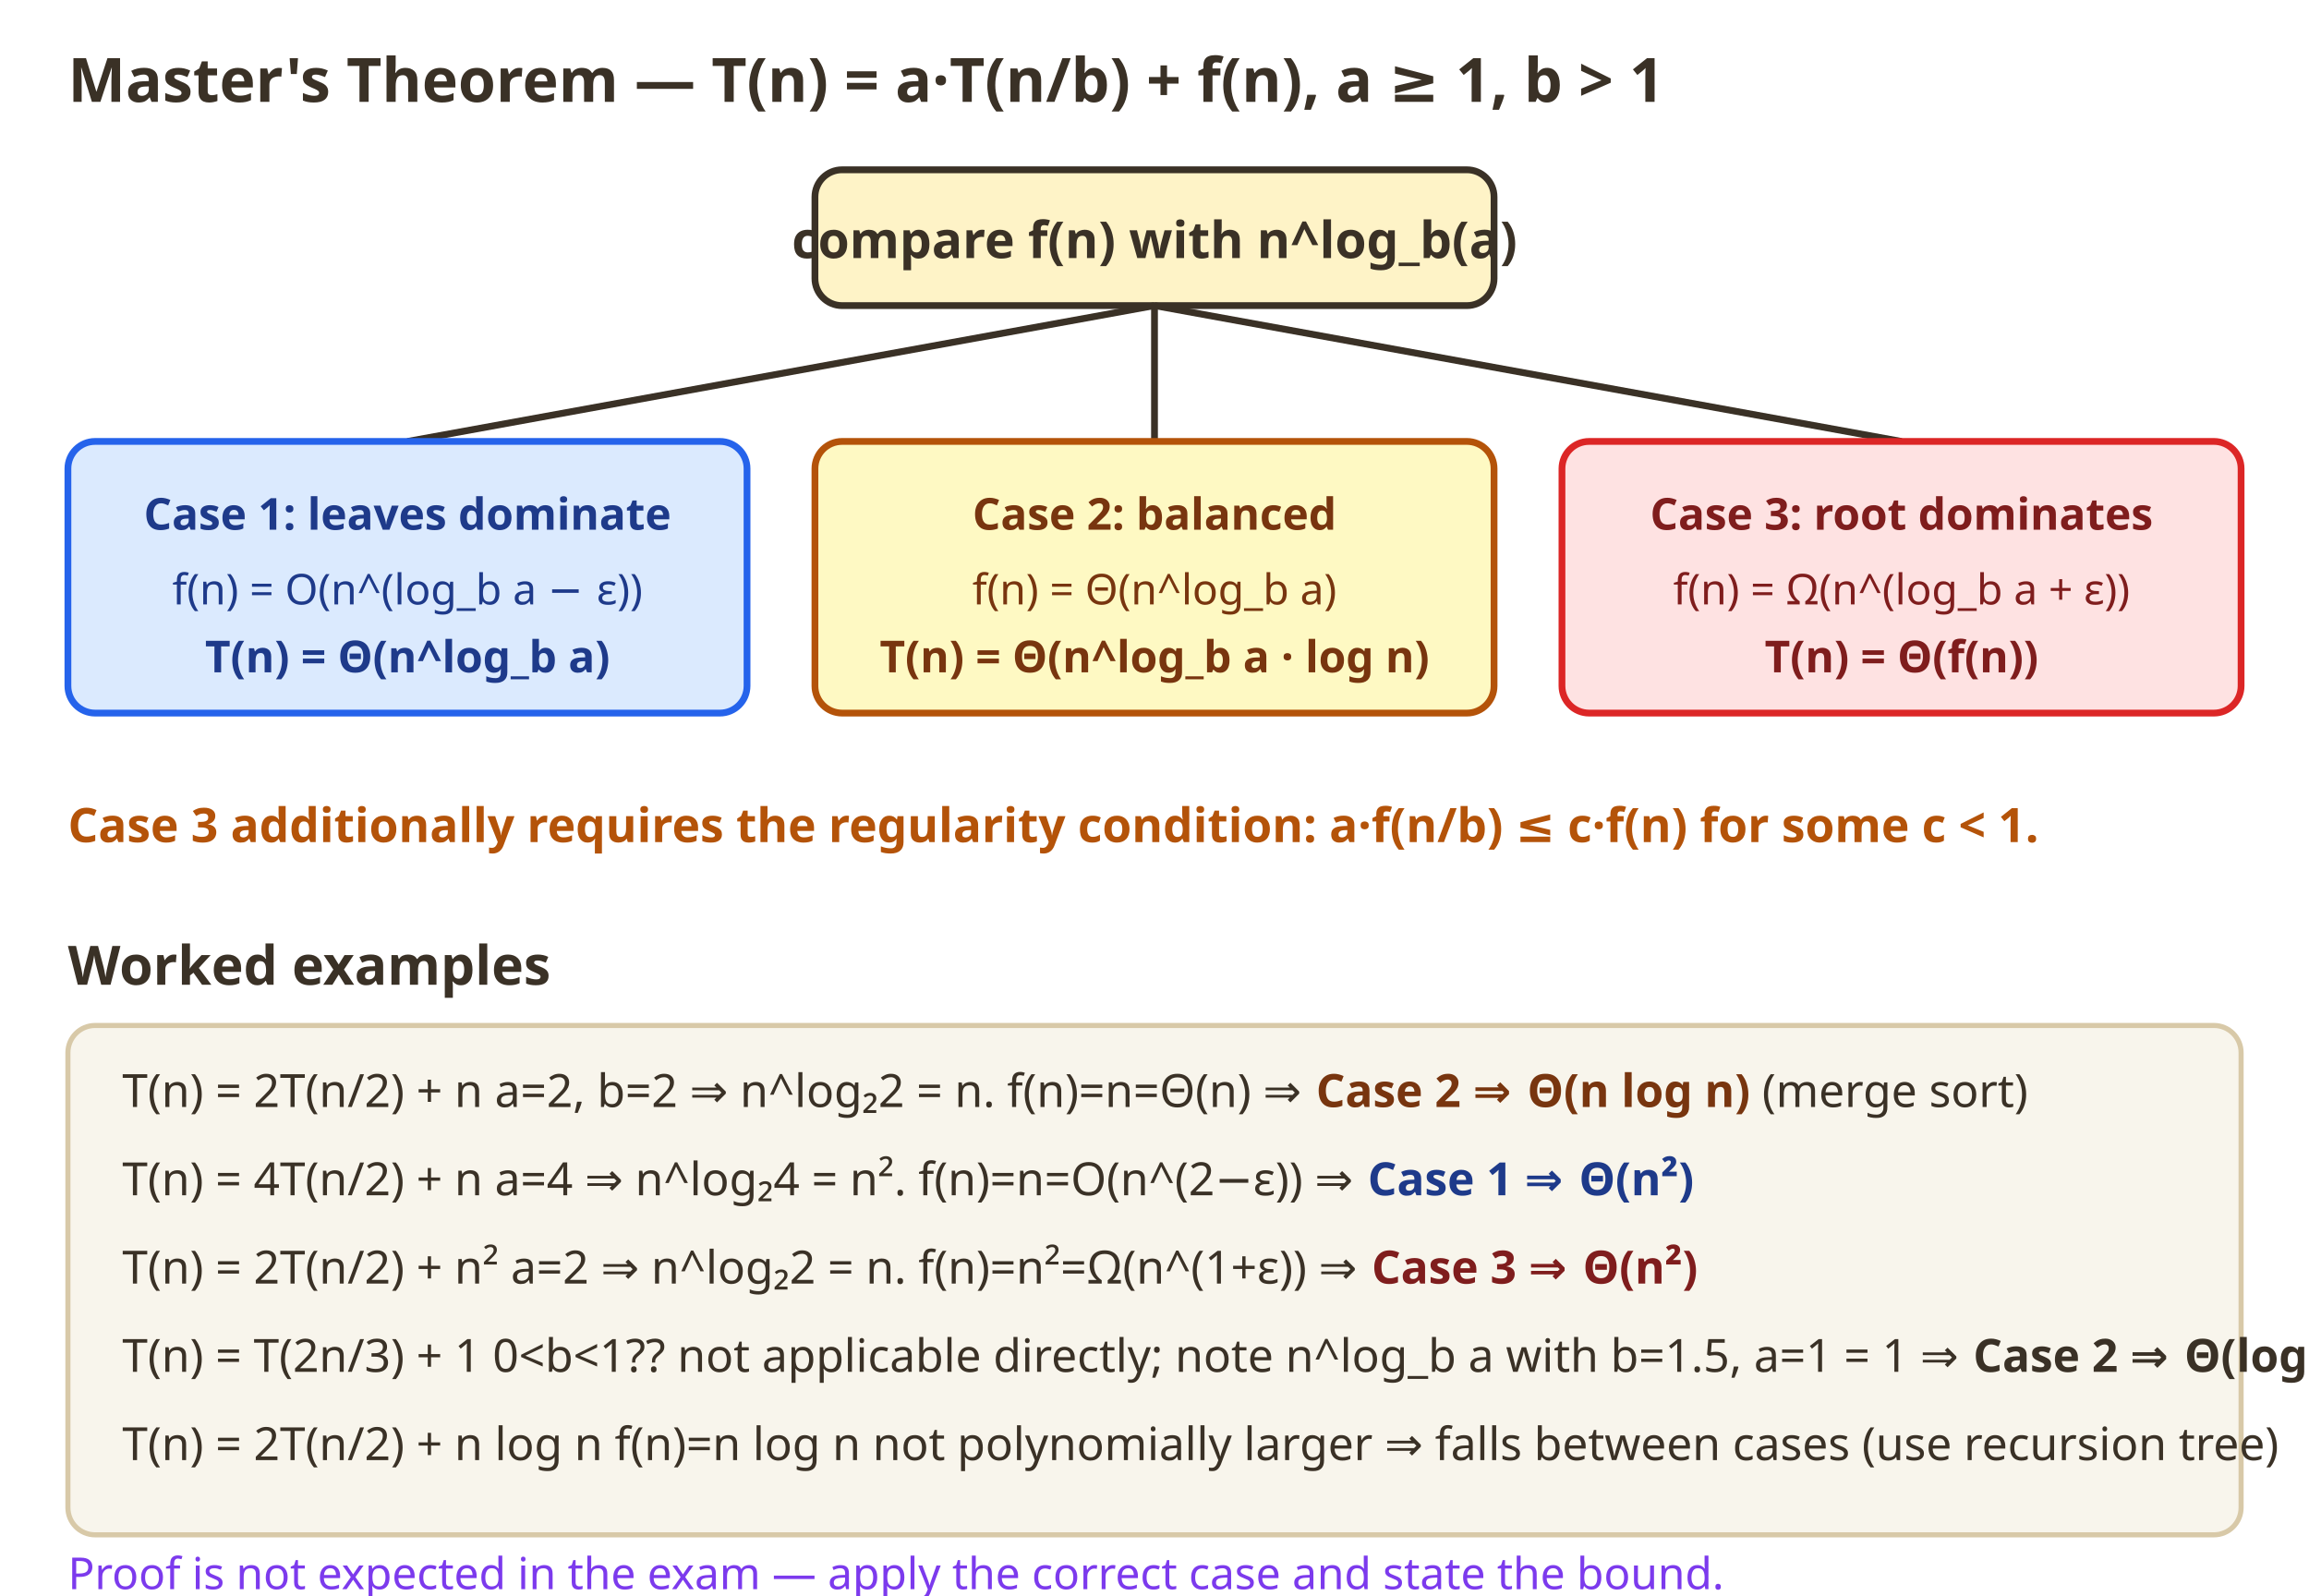
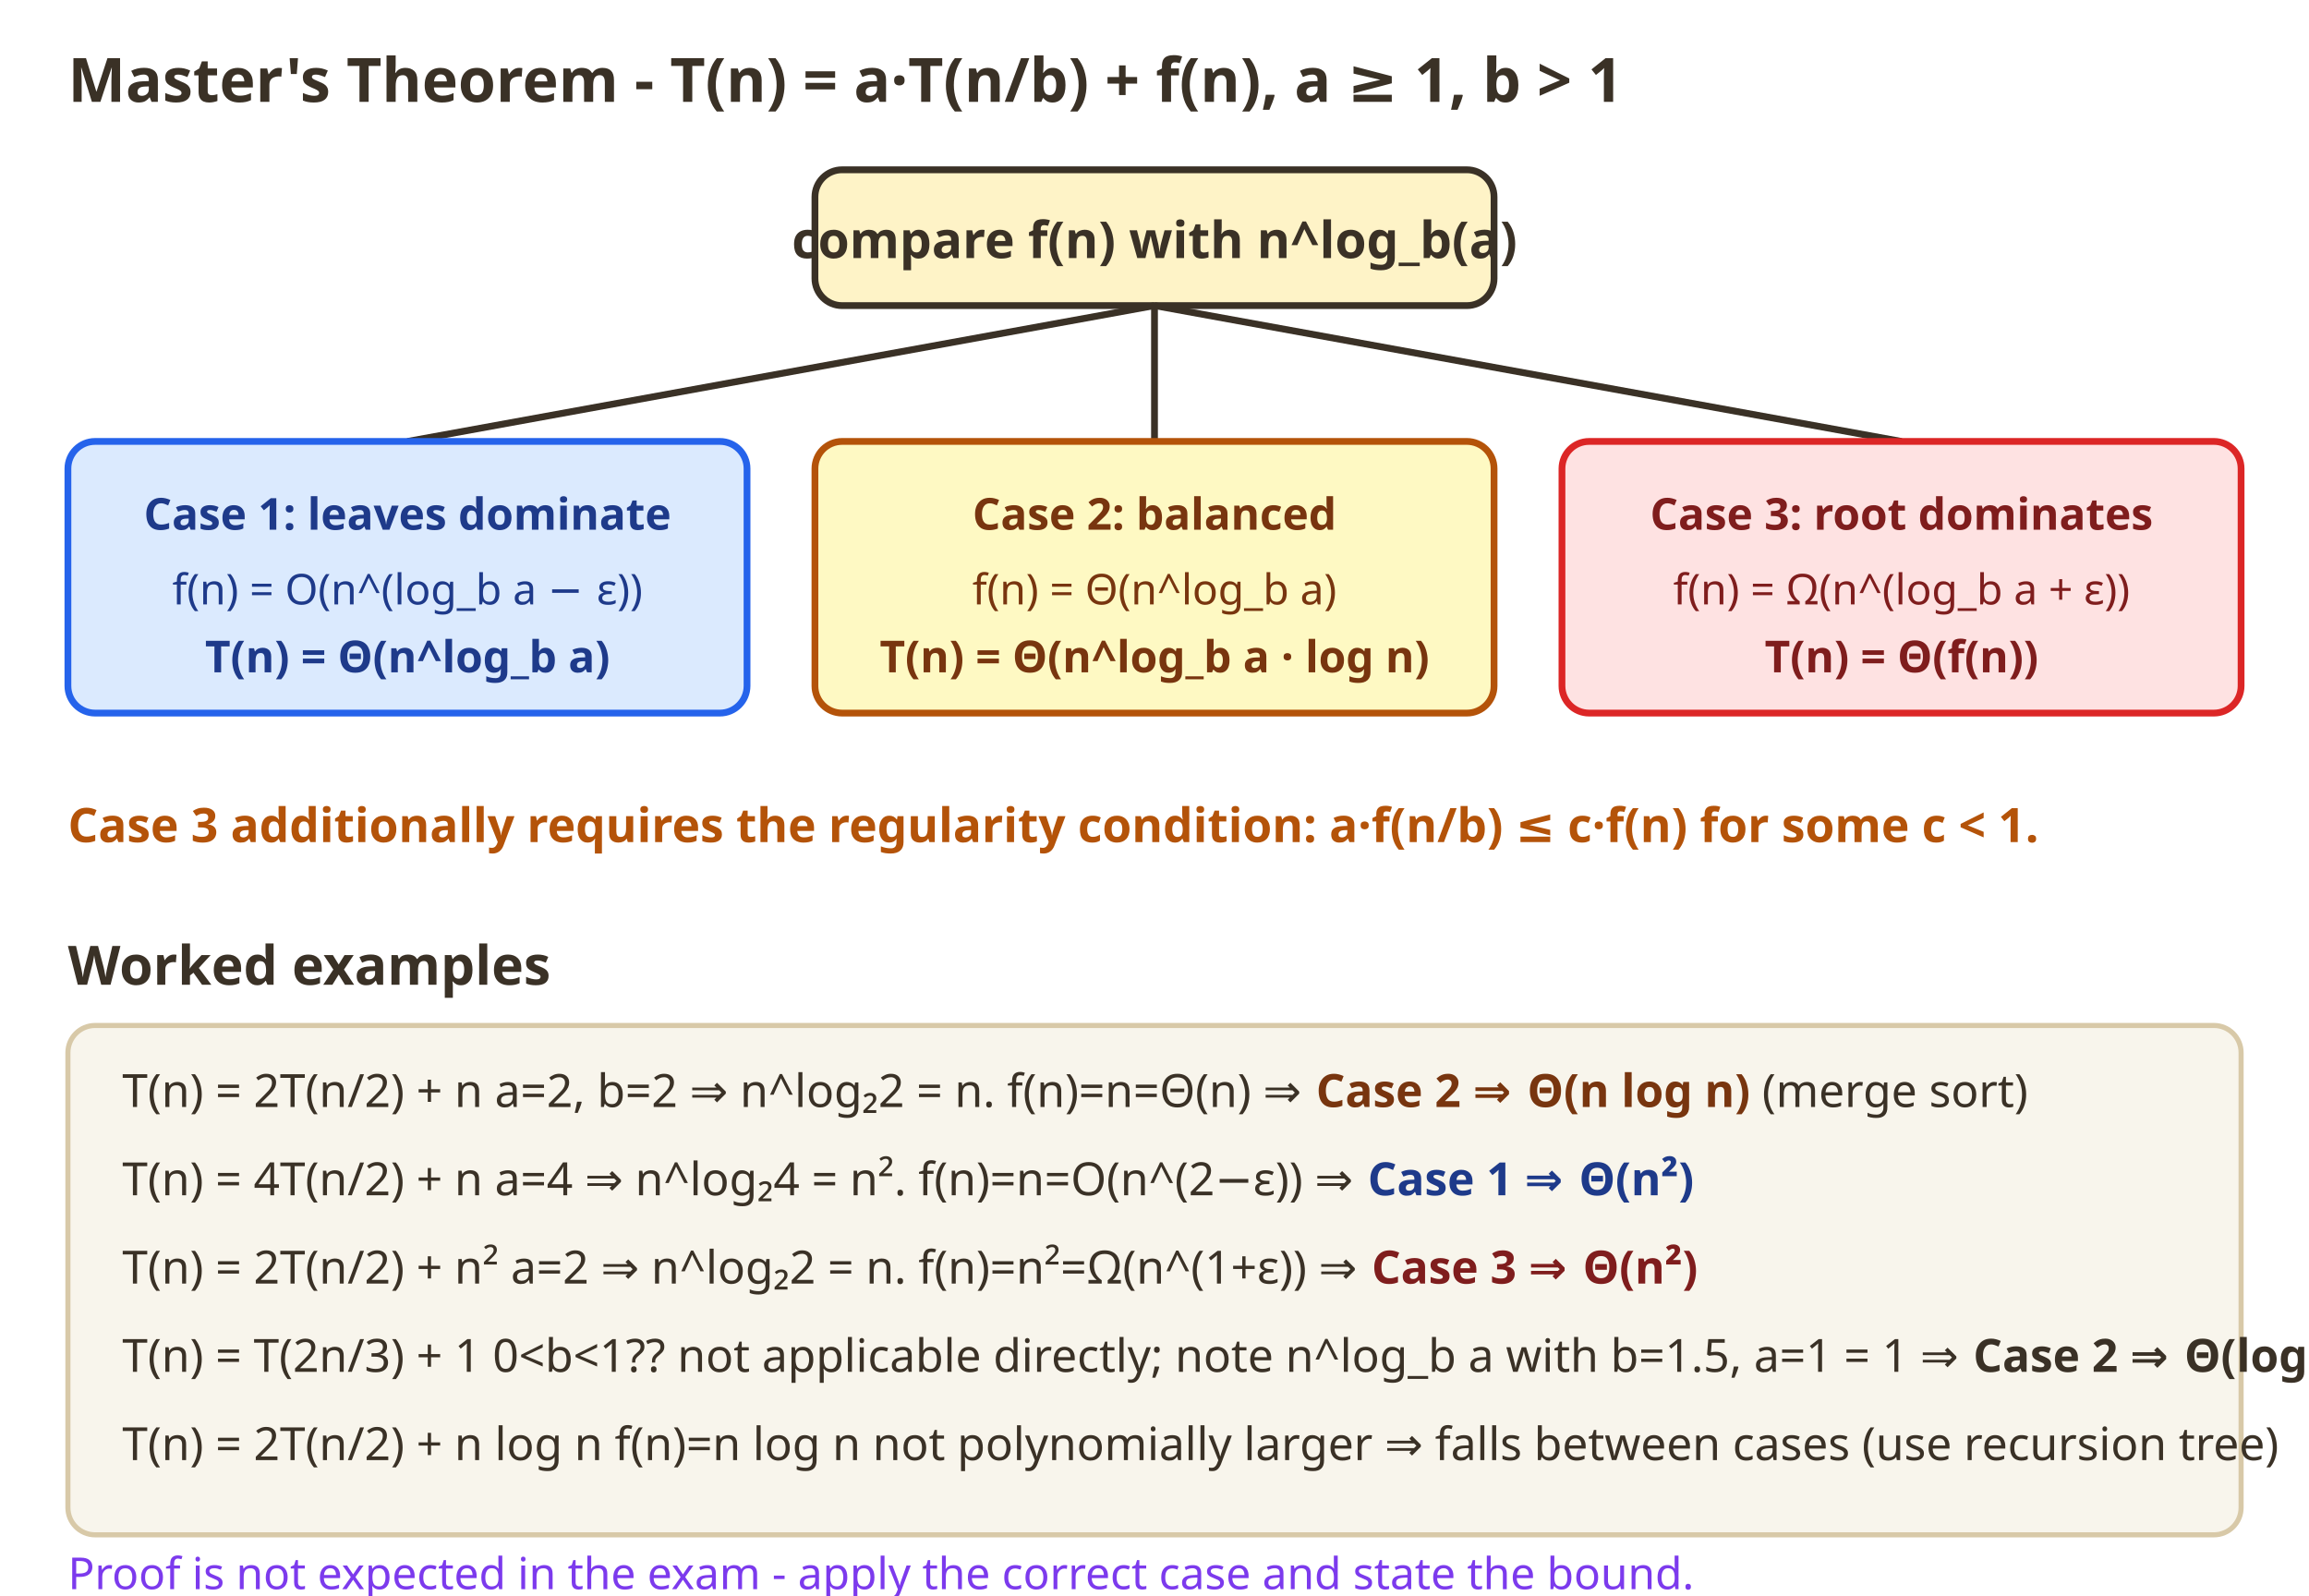
<svg xmlns="http://www.w3.org/2000/svg" viewBox="0 0 680 470" font-family="'Segoe UI', system-ui, sans-serif">
-   <text x="20" y="30" font-size="18" fill="#3a3126" font-weight="700">Master's Theorem — T(n) = a·T(n/b) + f(n),  a ≥ 1, b &gt; 1</text>
+   <text x="20" y="30" font-size="18" fill="#3a3126" font-weight="700">Master's Theorem - T(n) = a·T(n/b) + f(n),  a ≥ 1, b &gt; 1</text>
  <rect x="240" y="50" width="200" height="40" rx="8" fill="#fef3c7" stroke="#3a3126" stroke-width="2" />
  <text x="340" y="76" font-size="15" text-anchor="middle" fill="#3a3126" font-weight="700">compare f(n) with n^log_b(a)</text>
  <line x1="340" y1="90" x2="120" y2="130" stroke="#3a3126" stroke-width="2" />
  <line x1="340" y1="90" x2="340" y2="130" stroke="#3a3126" stroke-width="2" />
  <line x1="340" y1="90" x2="560" y2="130" stroke="#3a3126" stroke-width="2" />
  <rect x="20" y="130" width="200" height="80" rx="8" fill="#dbeafe" stroke="#2563eb" stroke-width="2" />
  <text x="120" y="156" font-size="13" text-anchor="middle" fill="#1e3a8a" font-weight="700">Case 1: leaves dominate</text>
  <text x="120" y="178" font-size="12.5" text-anchor="middle" fill="#1e3a8a">f(n) = O(n^(log_b a − ε))</text>
  <text x="120" y="198" font-size="13" text-anchor="middle" fill="#1e3a8a" font-weight="700">T(n) = Θ(n^log_b a)</text>
  <rect x="240" y="130" width="200" height="80" rx="8" fill="#fef9c3" stroke="#b45309" stroke-width="2" />
  <text x="340" y="156" font-size="13" text-anchor="middle" fill="#78350f" font-weight="700">Case 2: balanced</text>
  <text x="340" y="178" font-size="12.5" text-anchor="middle" fill="#78350f">f(n) = Θ(n^log_b a)</text>
  <text x="340" y="198" font-size="13" text-anchor="middle" fill="#78350f" font-weight="700">T(n) = Θ(n^log_b a · log n)</text>
  <rect x="460" y="130" width="200" height="80" rx="8" fill="#fee2e2" stroke="#dc2626" stroke-width="2" />
  <text x="560" y="156" font-size="13" text-anchor="middle" fill="#7f1d1d" font-weight="700">Case 3: root dominates</text>
  <text x="560" y="178" font-size="12.5" text-anchor="middle" fill="#7f1d1d">f(n) = Ω(n^(log_b a + ε))</text>
  <text x="560" y="198" font-size="13" text-anchor="middle" fill="#7f1d1d" font-weight="700">T(n) = Θ(f(n))</text>
  <text x="20" y="248" font-size="14" fill="#b45309" font-weight="700">Case 3 additionally requires the regularity condition: a·f(n/b) ≤ c·f(n) for some c &lt; 1.</text>
  <text x="20" y="290" font-size="16" fill="#3a3126" font-weight="700">Worked examples</text>
  <rect x="20" y="302" width="640" height="150" rx="8" fill="#f8f5ec" stroke="#d8c9a8" stroke-width="1.5" />
  <text x="36" y="326" font-size="13.5" fill="#3a3126">T(n) = 2T(n/2) + n      a=2, b=2 ⇒ n^log₂2 = n.  f(n)=n=Θ(n) ⇒ <tspan font-weight="700" fill="#78350f">Case 2 ⇒ Θ(n log n)</tspan> (merge sort)</text>
  <text x="36" y="352" font-size="13.5" fill="#3a3126">T(n) = 4T(n/2) + n      a=4 ⇒ n^log₂4 = n².  f(n)=n=O(n^(2−ε)) ⇒ <tspan font-weight="700" fill="#1e3a8a">Case 1 ⇒ Θ(n²)</tspan>
  </text>
  <text x="36" y="378" font-size="13.5" fill="#3a3126">T(n) = 2T(n/2) + n²     a=2 ⇒ n^log₂2 = n.  f(n)=n²=Ω(n^(1+ε)) ⇒ <tspan font-weight="700" fill="#7f1d1d">Case 3 ⇒ Θ(n²)</tspan>
  </text>
  <text x="36" y="404" font-size="13.5" fill="#3a3126">T(n) = T(2n/3) + 1      0&lt;b&lt;1?? not applicable directly; note n^log_b a with b=1.5, a=1 = 1 ⇒ <tspan font-weight="700">Case 2 ⇒ Θ(log n)</tspan>
  </text>
  <text x="36" y="430" font-size="13.5" fill="#3a3126">T(n) = 2T(n/2) + n log n  f(n)=n log n not polynomially larger ⇒ falls between cases (use recursion tree)</text>
-   <text x="20" y="468" font-size="13" fill="#7c3aed">Proof is not expected in the exam — apply the correct case and state the bound.</text>
+   <text x="20" y="468" font-size="13" fill="#7c3aed">Proof is not expected in the exam - apply the correct case and state the bound.</text>
</svg>
